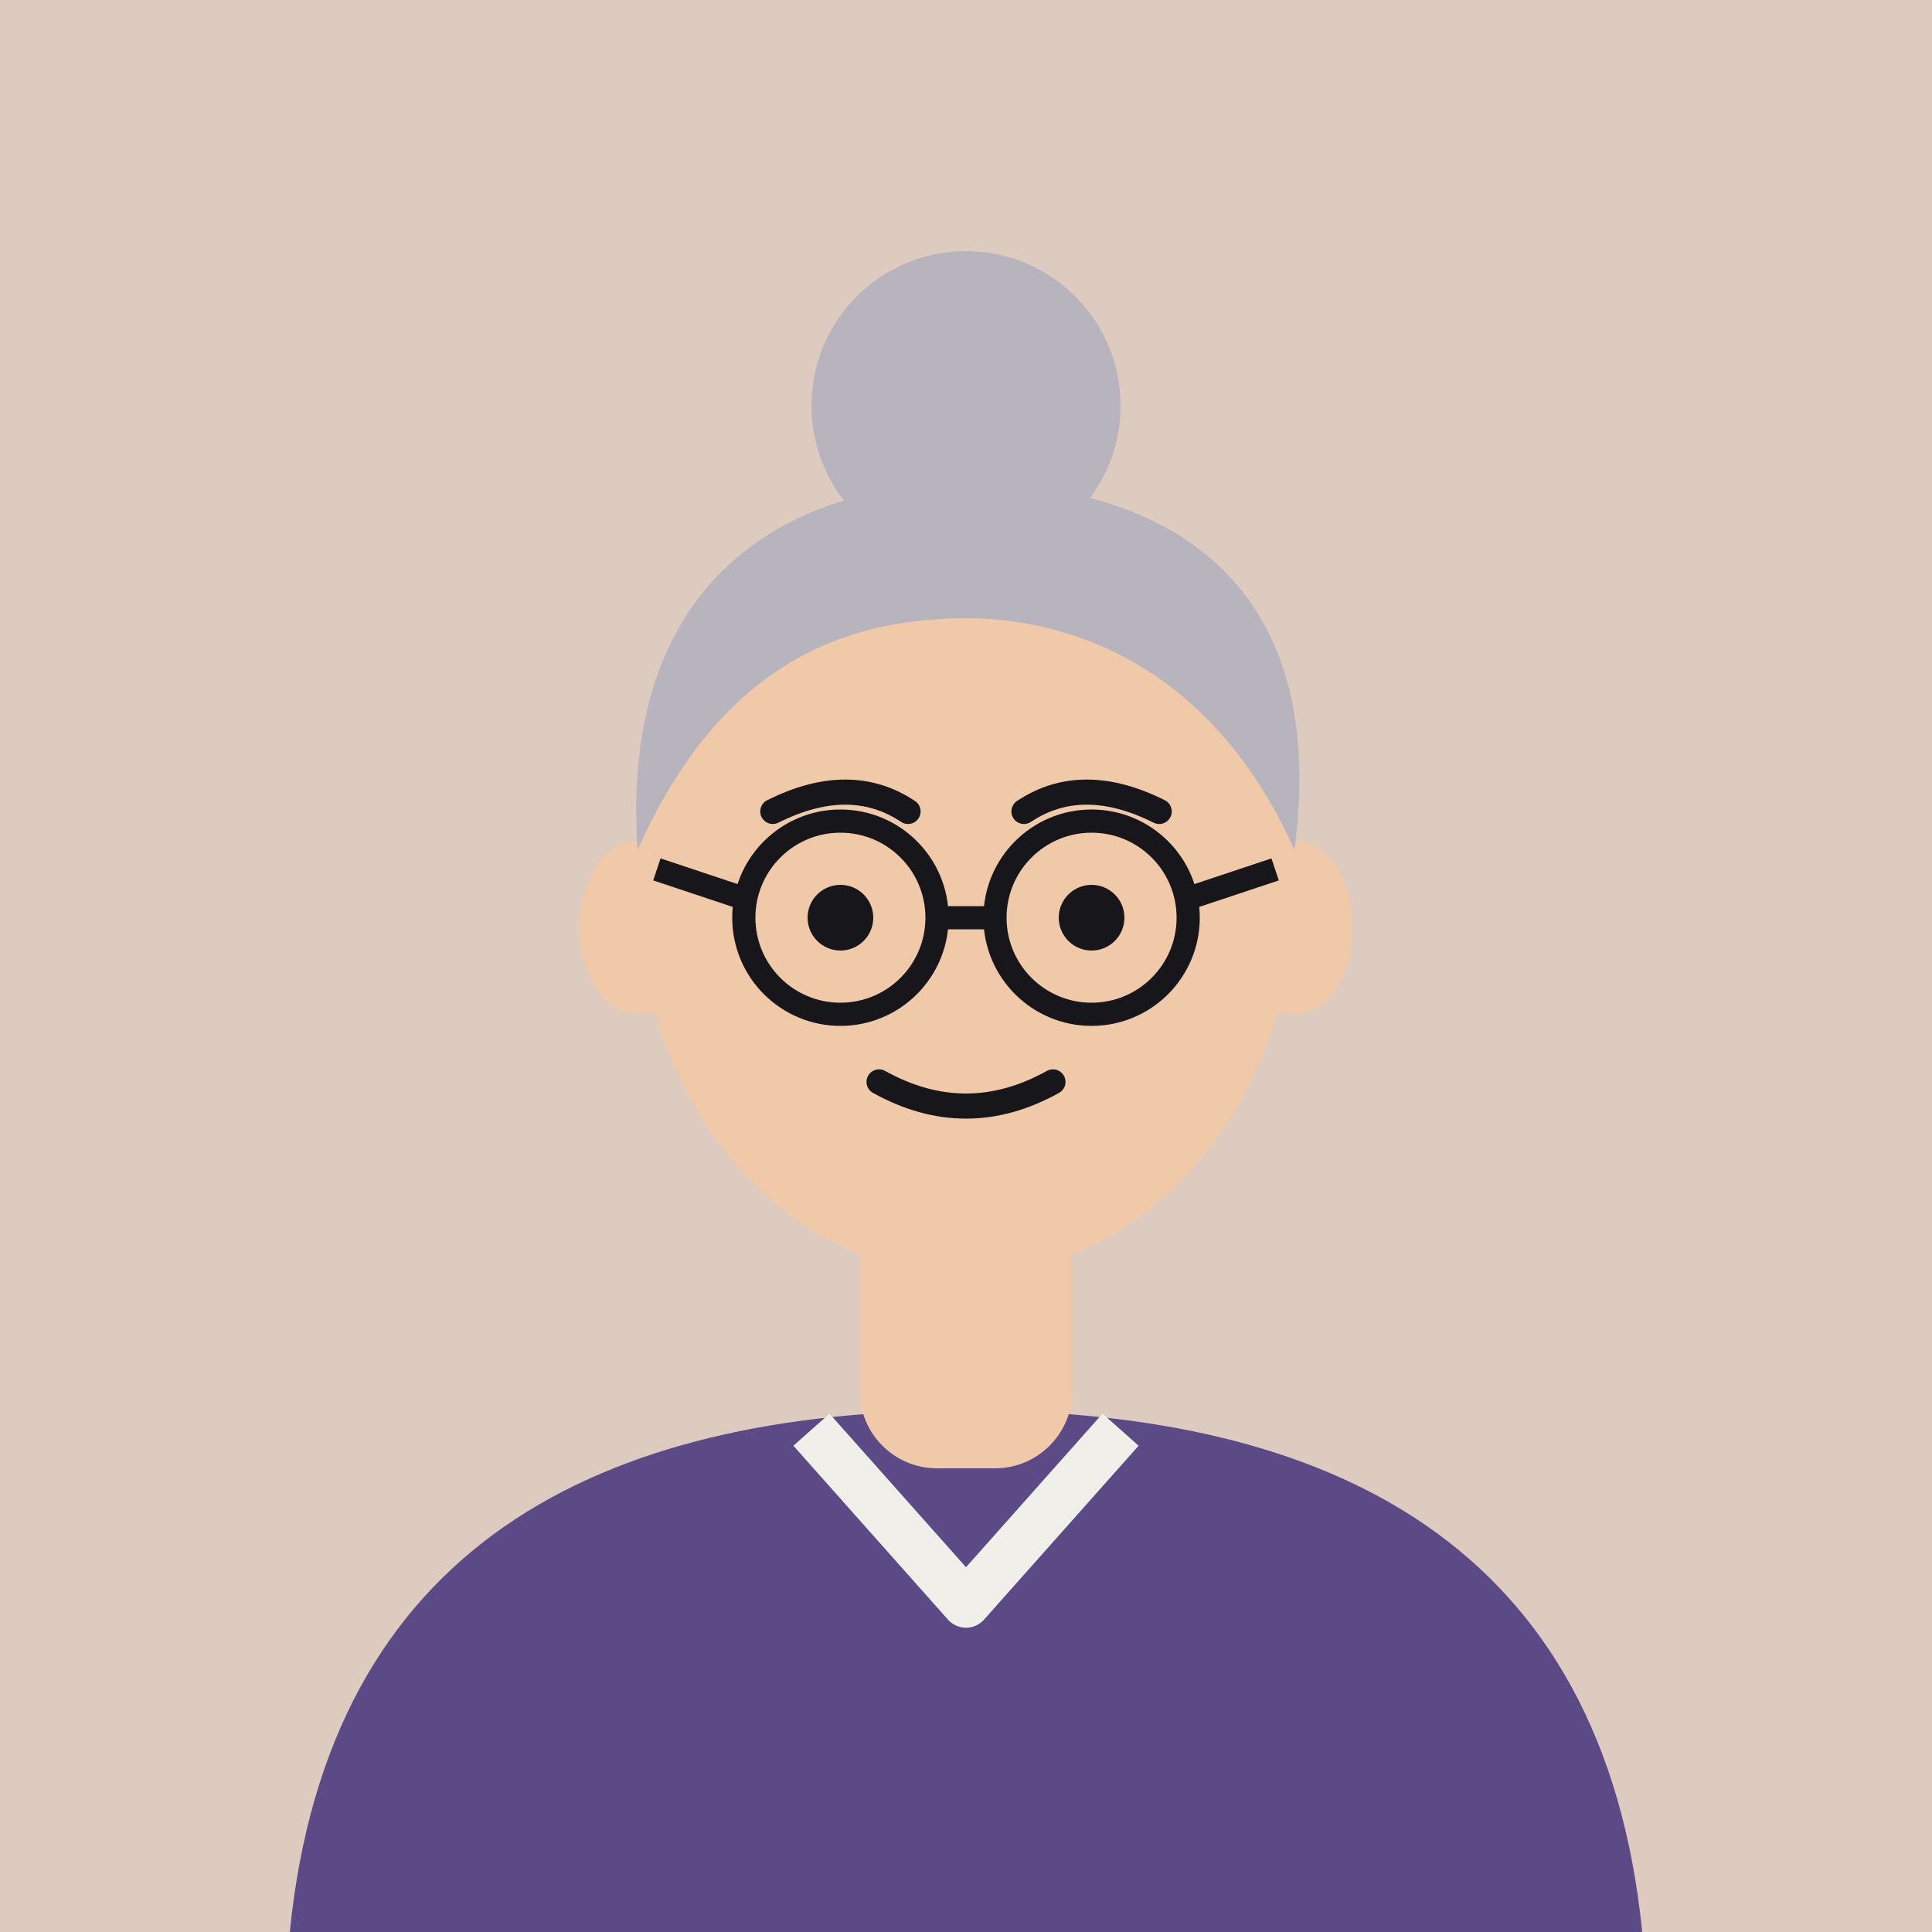
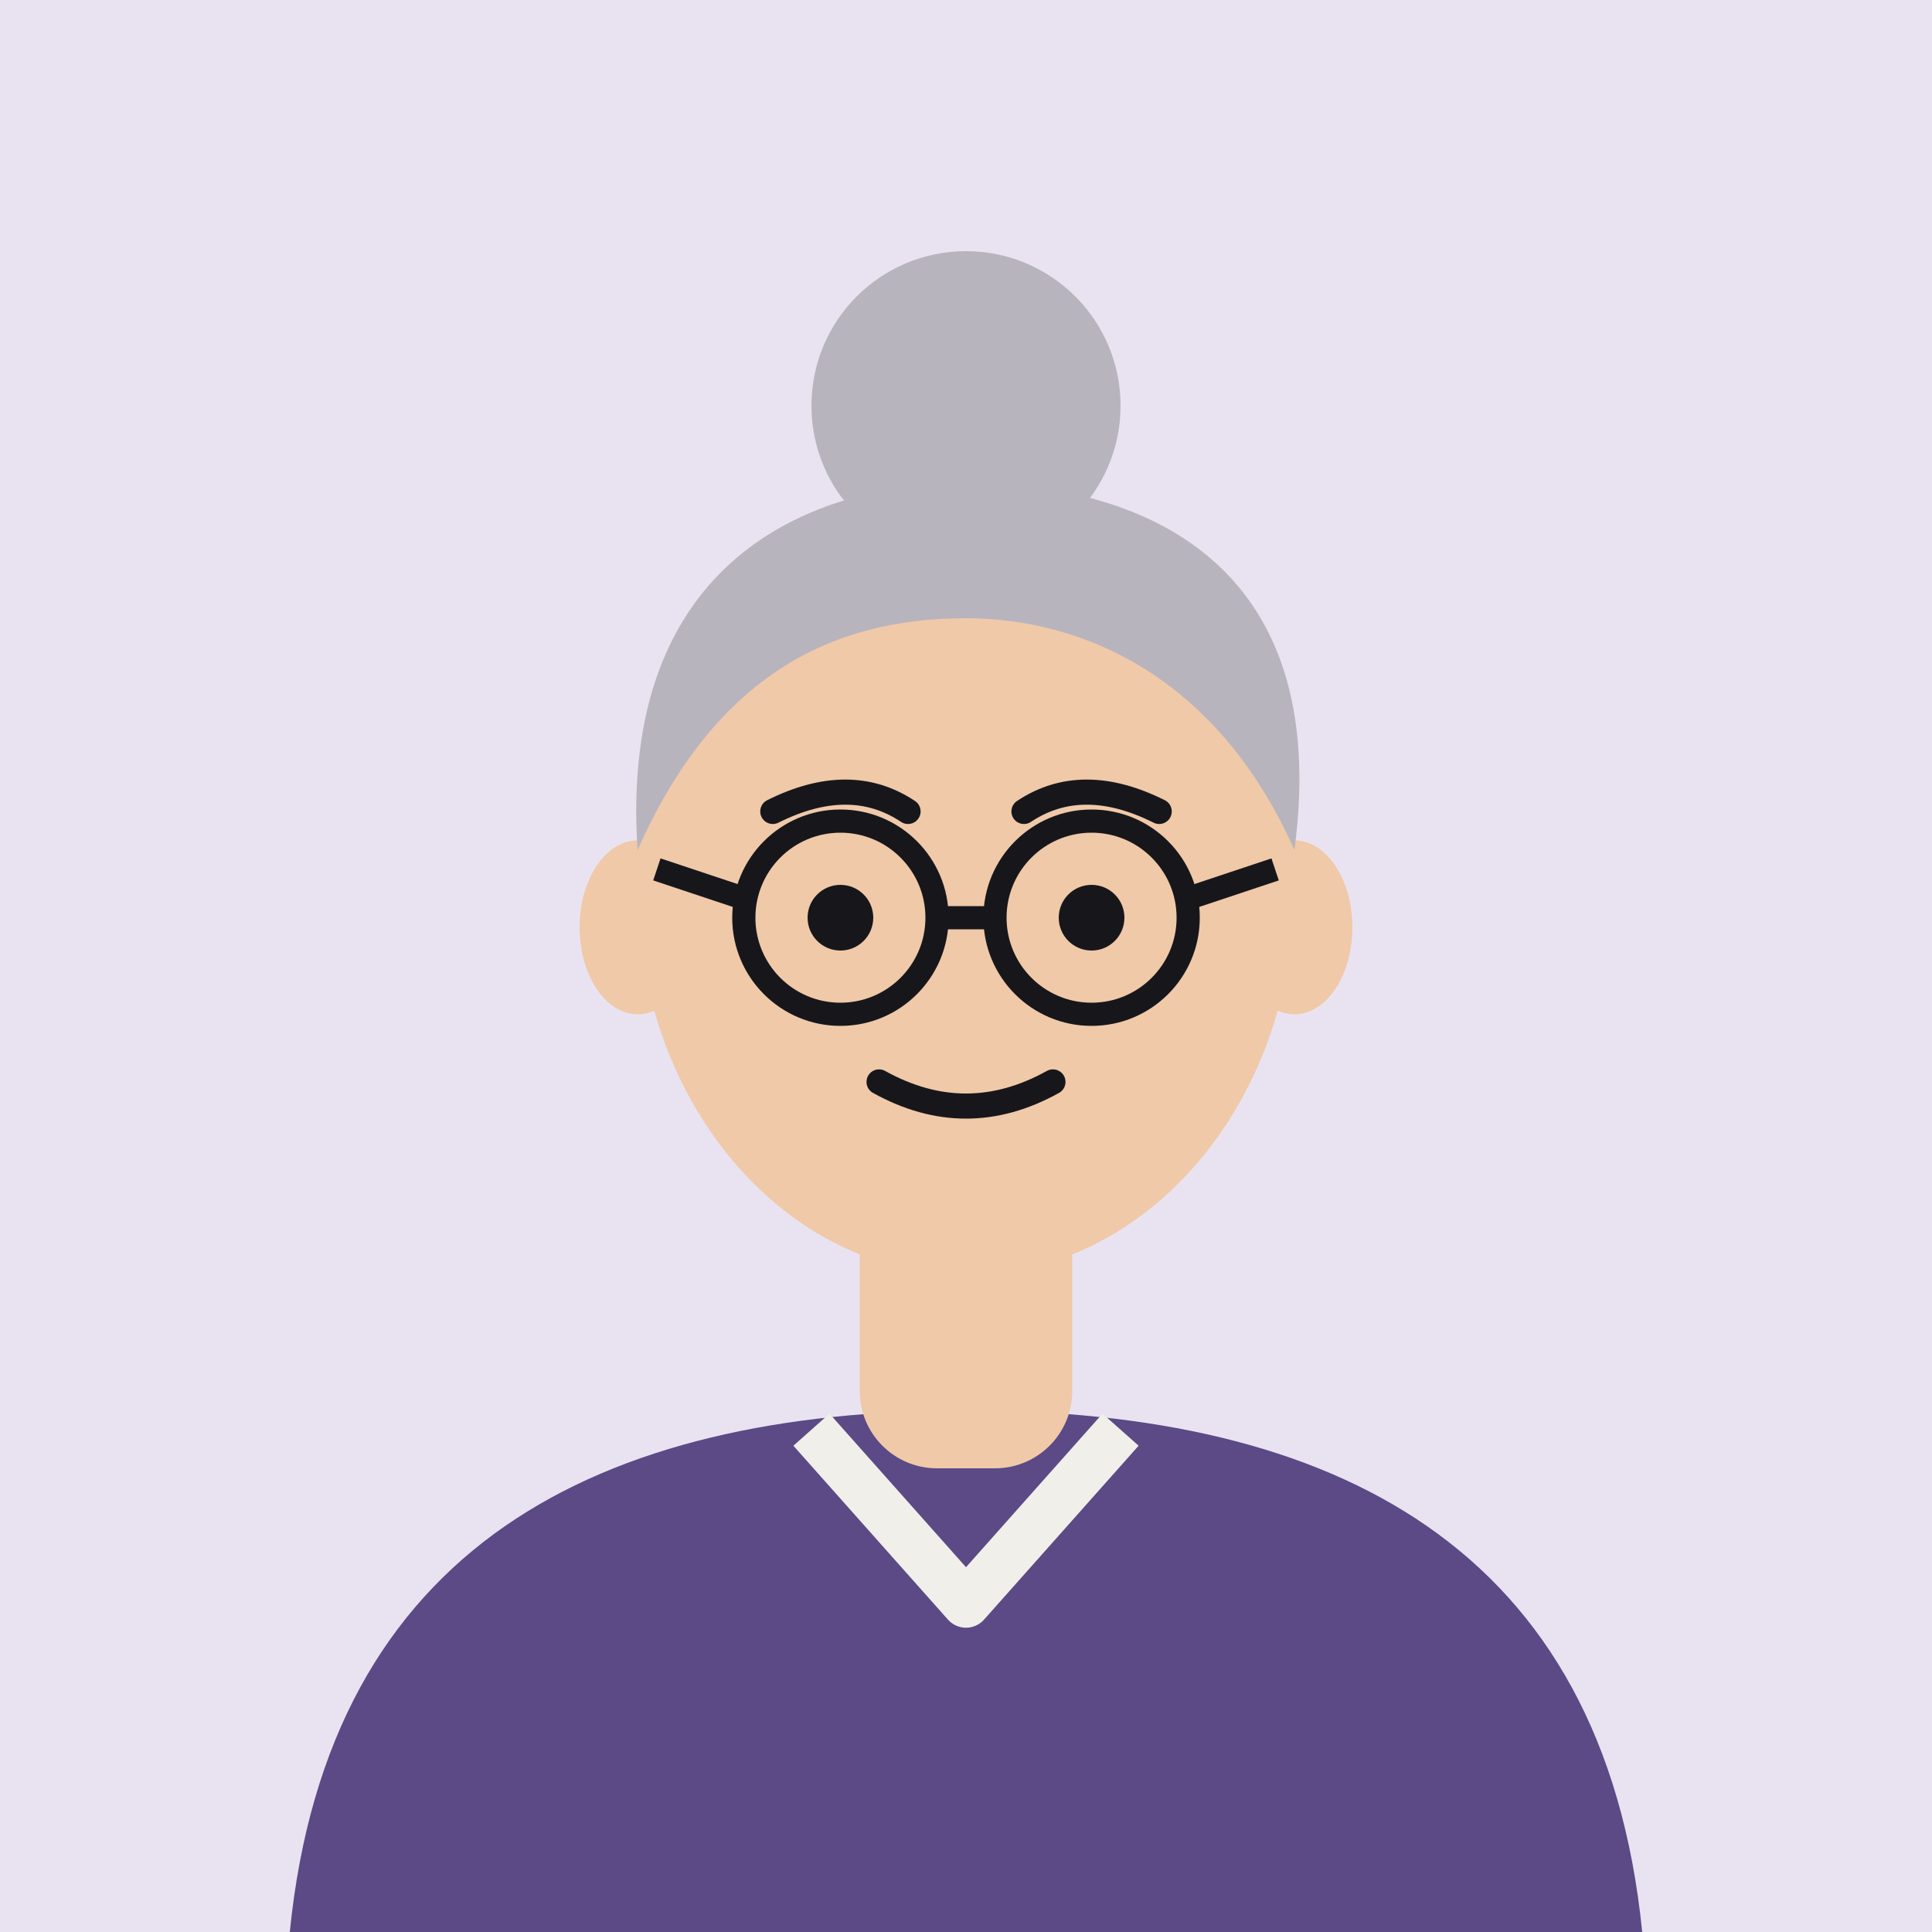
<svg xmlns="http://www.w3.org/2000/svg" viewBox="0 0 200 200" role="img">
-   <rect width="200" height="200" fill="#dccbbe" />
+   <rect width="200" height="200" fill="#e9e3f1" />
  <path d="M30 200 C34 160 62 146 100 146 C138 146 166 160 170 200 Z" fill="#5b4a86" />
  <path d="M84 148 L100 166 L116 148" fill="none" stroke="#f1efea" stroke-width="5" stroke-linejoin="round" />
  <rect x="89" y="122" width="22" height="30" rx="8" fill="#f0c9a9" />
  <ellipse cx="100" cy="92" rx="34" ry="40" fill="#f0c9a9" />
  <ellipse cx="66" cy="96" rx="6" ry="9" fill="#f0c9a9" />
  <ellipse cx="134" cy="96" rx="6" ry="9" fill="#f0c9a9" />
  <circle cx="100" cy="42" r="16" fill="#b8b4bd" />
  <path d="M66 88 C64 58 84 50 100 50 C118 50 138 58 134 88 C126 70 112 64 100 64 C86 64 74 70 66 88 Z" fill="#b8b4bd" />
  <path d="M80 84 Q88 80 94 84 M106 84 Q112 80 120 84" stroke="#17171b" stroke-width="2.6" fill="none" stroke-linecap="round" />
  <circle cx="87" cy="95" r="3.4" fill="#17171b" />
  <circle cx="113" cy="95" r="3.4" fill="#17171b" />
  <path d="M91 112 Q100 117 109 112" stroke="#17171b" stroke-width="2.6" fill="none" stroke-linecap="round" />
  <g fill="none" stroke="#17171b" stroke-width="2.4">
    <circle cx="87" cy="95" r="10" />
    <circle cx="113" cy="95" r="10" />
    <path d="M97 95 H103 M77 93 L68 90 M123 93 L132 90" />
  </g>
</svg>
